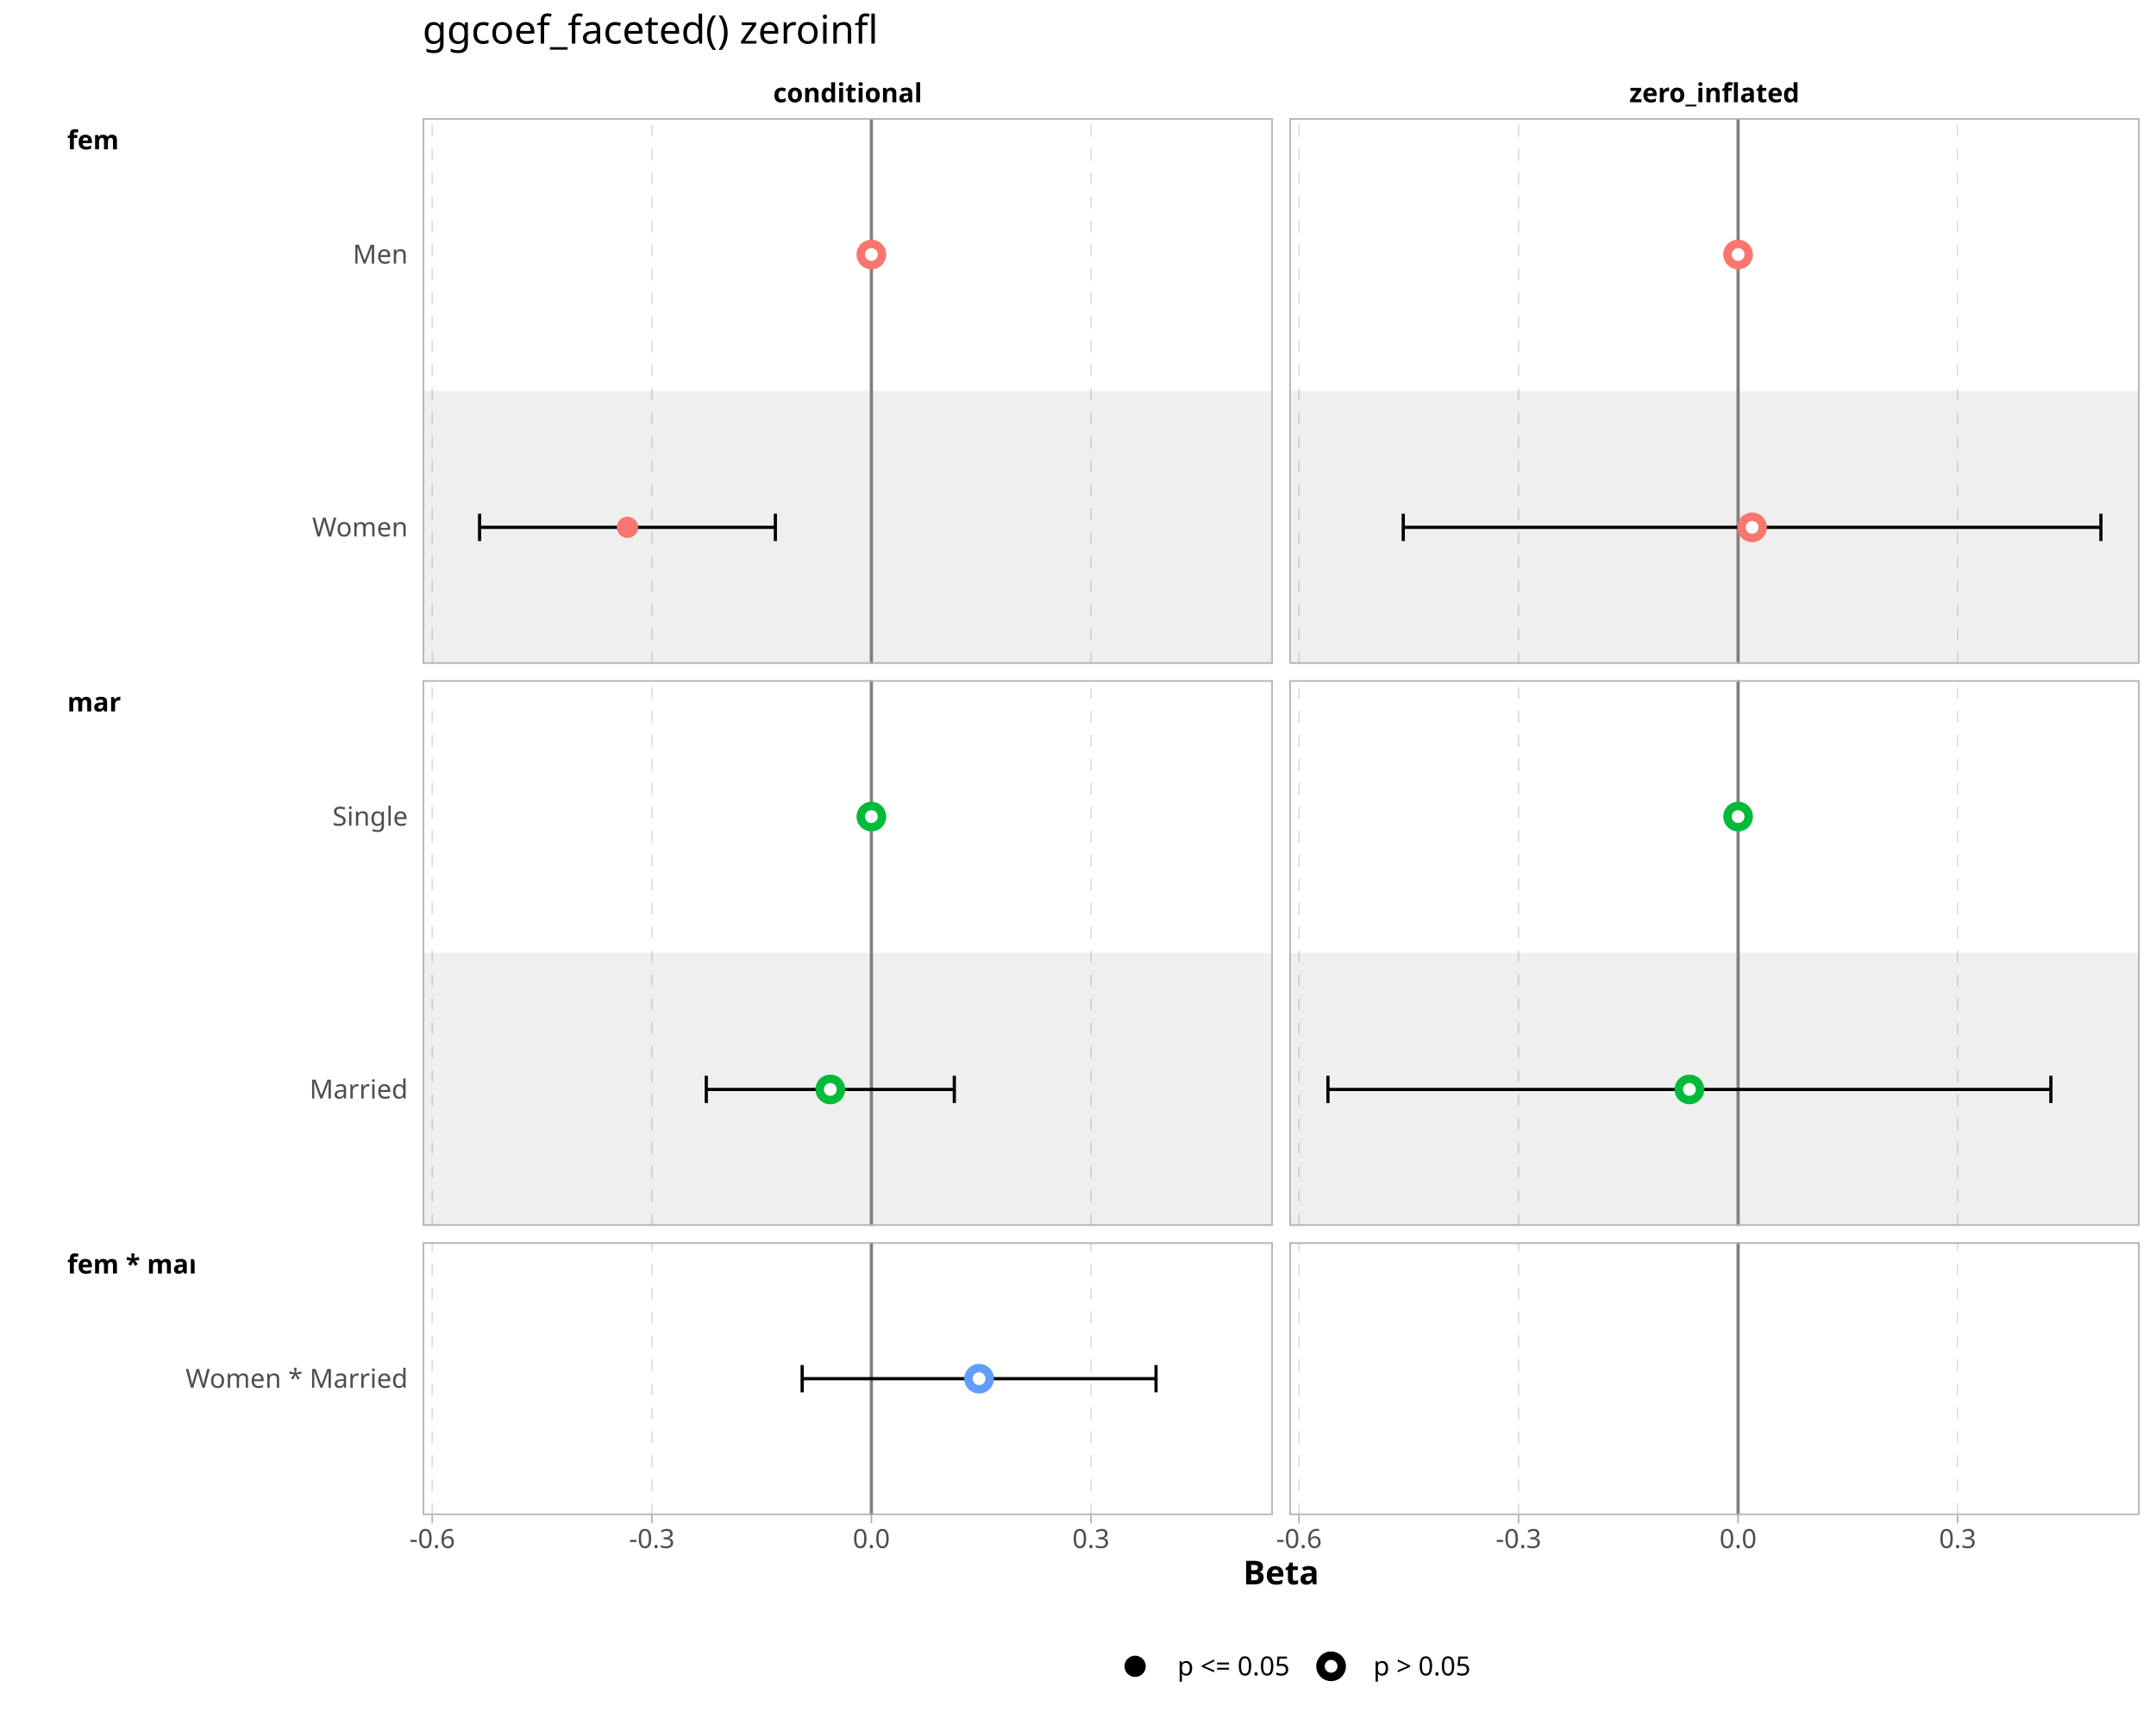
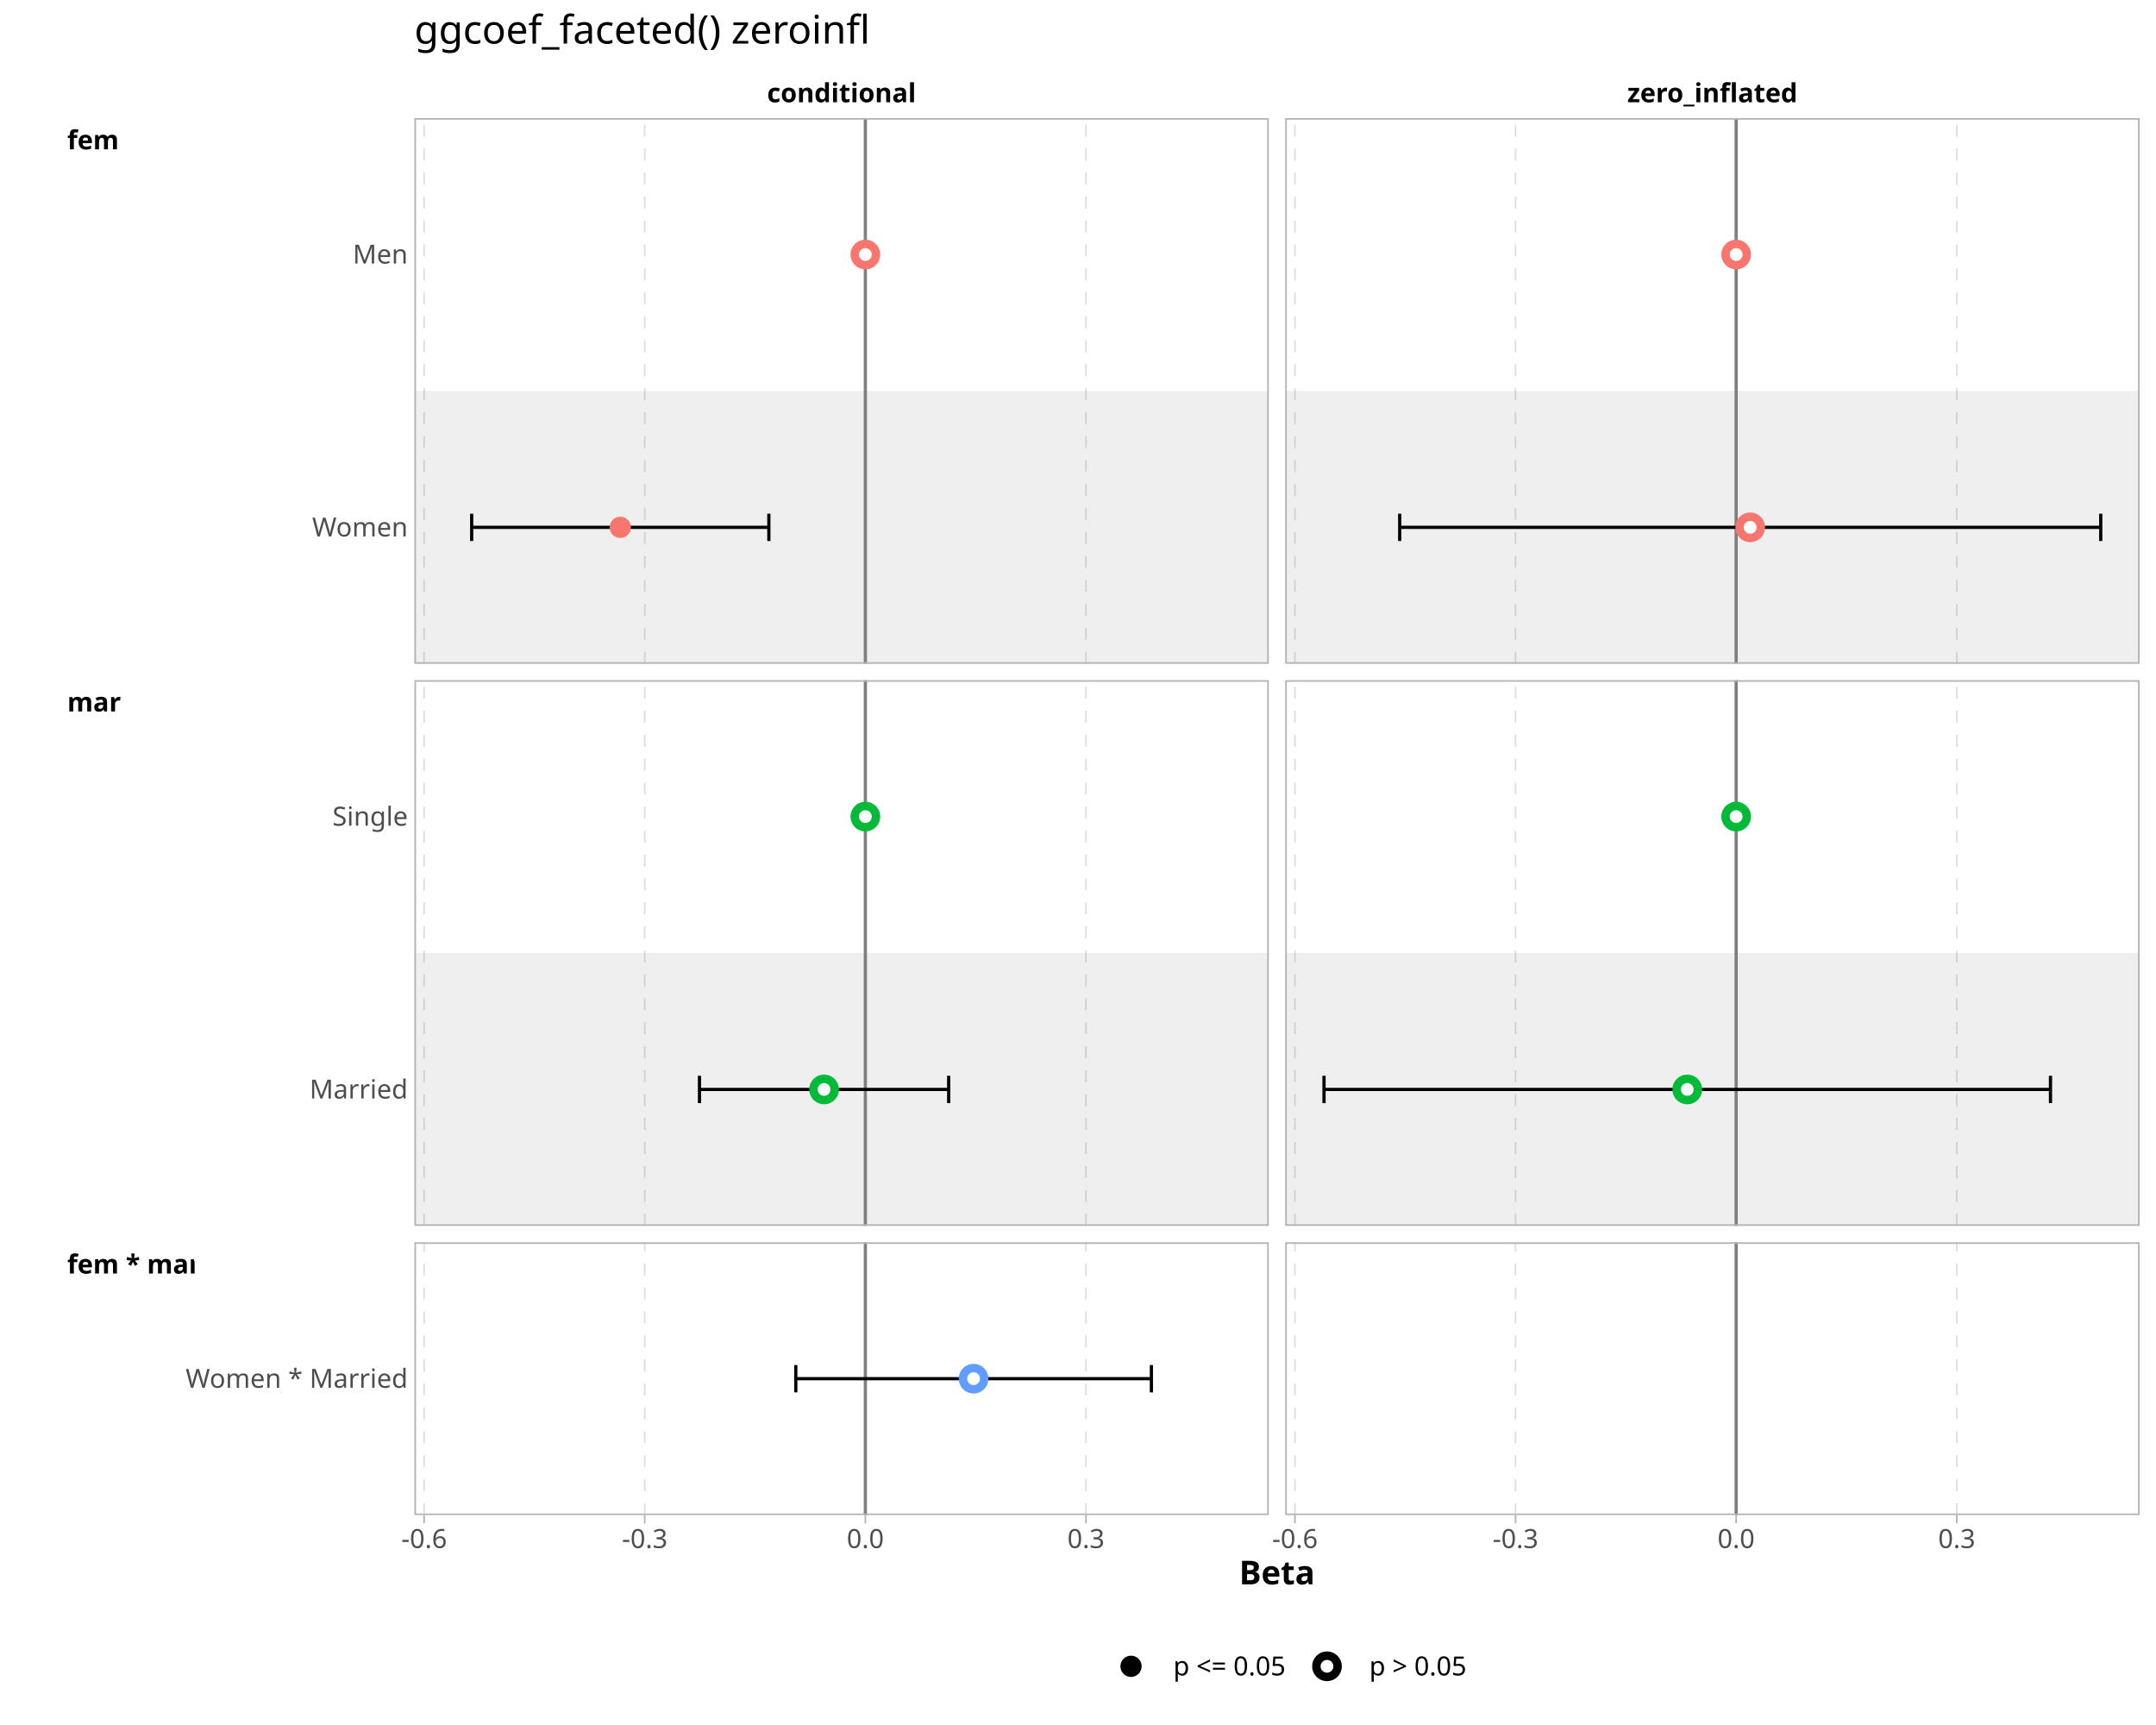
<svg xmlns="http://www.w3.org/2000/svg" class="svglite" data-engine-version="2.0" width="720.00pt" height="576.00pt" viewBox="0 0 720.00 576.00">
  <defs>
    <style type="text/css">
    .svglite line, .svglite polyline, .svglite polygon, .svglite path, .svglite rect, .svglite circle {
      fill: none;
      stroke: #000000;
      stroke-linecap: round;
      stroke-linejoin: round;
      stroke-miterlimit: 10.00;
    }
  </style>
  </defs>
  <rect width="100%" height="100%" style="stroke: none; fill: #FFFFFF;" />
  <defs>
    <clipPath id="cpMC4wMHw3MjAuMDB8MC4wMHw1NzYuMDA=">
      <rect x="0.00" y="0.00" width="720.00" height="576.00" />
    </clipPath>
  </defs>
  <g clip-path="url(#cpMC4wMHw3MjAuMDB8MC4wMHw1NzYuMDA=)">
    <rect x="0.00" y="0.00" width="720.00" height="576.00" style="stroke-width: 1.07; stroke: #FFFFFF; fill: #FFFFFF;" />
  </g>
  <defs>
-     <clipPath id="cpMTQxLjEzfDQyNS4wOXwzOS40M3wyMjEuNjQ=">
-       <rect x="141.13" y="39.43" width="283.96" height="182.21" />
-     </clipPath>
-   </defs>
-   <g clip-path="url(#cpMTQxLjEzfDQyNS4wOXwzOS40M3wyMjEuNjQ=)">
-     <rect x="141.13" y="39.43" width="283.96" height="182.21" style="stroke-width: 1.07; stroke: none; fill: #FFFFFF;" />
-     <polyline points="144.35,221.64 144.35,39.43 " style="stroke-width: 0.53; stroke: #DEDEDE; stroke-dasharray: 4.00,4.00; stroke-linecap: butt;" />
-     <polyline points="217.68,221.64 217.68,39.43 " style="stroke-width: 0.53; stroke: #DEDEDE; stroke-dasharray: 4.00,4.00; stroke-linecap: butt;" />
-     <polyline points="291.00,221.64 291.00,39.43 " style="stroke-width: 0.53; stroke: #DEDEDE; stroke-dasharray: 4.00,4.00; stroke-linecap: butt;" />
-     <polyline points="364.33,221.64 364.33,39.43 " style="stroke-width: 0.53; stroke: #DEDEDE; stroke-dasharray: 4.00,4.00; stroke-linecap: butt;" />
-     <rect x="141.13" y="130.54" width="283.96" height="91.10" style="stroke-width: 1.07; stroke: none; stroke-linecap: butt; stroke-linejoin: miter; fill: #111111; fill-opacity: 0.067;" />
-     <rect x="141.13" y="39.43" width="283.96" height="91.10" style="stroke-width: 1.07; stroke: none; stroke-linecap: butt; stroke-linejoin: miter;" />
-     <line x1="291.00" y1="221.64" x2="291.00" y2="39.43" style="stroke-width: 1.07; stroke: #7F7F7F; stroke-linecap: butt;" />
-     <polyline points="258.93,180.65 258.93,171.54 " style="stroke-width: 1.07; stroke-linecap: butt;" />
-     <polyline points="258.93,176.09 160.16,176.09 " style="stroke-width: 1.07; stroke-linecap: butt;" />
-     <polyline points="160.16,180.65 160.16,171.54 " style="stroke-width: 1.07; stroke-linecap: butt;" />
-     <circle cx="291.00" cy="84.99" r="3.55" style="stroke-width: 2.83; stroke: #F8766D; fill: #FFFFFF;" />
-     <circle cx="209.55" cy="176.09" r="3.55" style="stroke-width: 2.83; stroke: none; fill: #F8766D;" />
-     <rect x="141.13" y="39.43" width="283.96" height="182.21" style="stroke-width: 1.07; stroke: #B3B3B3;" />
-   </g>
-   <g clip-path="url(#cpMC4wMHw3MjAuMDB8MC4wMHw1NzYuMDA=)">
- </g>
-   <defs>
-     <clipPath id="cpMTQxLjEzfDQyNS4wOXwyMjcuMTJ8NDA5LjMz">
-       <rect x="141.13" y="227.12" width="283.96" height="182.21" />
-     </clipPath>
-   </defs>
-   <g clip-path="url(#cpMTQxLjEzfDQyNS4wOXwyMjcuMTJ8NDA5LjMz)">
-     <rect x="141.13" y="227.12" width="283.96" height="182.21" style="stroke-width: 1.07; stroke: none; fill: #FFFFFF;" />
-     <polyline points="144.35,409.33 144.35,227.12 " style="stroke-width: 0.53; stroke: #DEDEDE; stroke-dasharray: 4.00,4.00; stroke-linecap: butt;" />
-     <polyline points="217.68,409.33 217.68,227.12 " style="stroke-width: 0.53; stroke: #DEDEDE; stroke-dasharray: 4.00,4.00; stroke-linecap: butt;" />
-     <polyline points="291.00,409.33 291.00,227.12 " style="stroke-width: 0.53; stroke: #DEDEDE; stroke-dasharray: 4.00,4.00; stroke-linecap: butt;" />
-     <polyline points="364.33,409.33 364.33,227.12 " style="stroke-width: 0.53; stroke: #DEDEDE; stroke-dasharray: 4.00,4.00; stroke-linecap: butt;" />
-     <rect x="141.13" y="318.23" width="283.96" height="91.10" style="stroke-width: 1.07; stroke: none; stroke-linecap: butt; stroke-linejoin: miter; fill: #111111; fill-opacity: 0.067;" />
-     <rect x="141.13" y="227.12" width="283.96" height="91.10" style="stroke-width: 1.07; stroke: none; stroke-linecap: butt; stroke-linejoin: miter;" />
-     <line x1="291.00" y1="409.33" x2="291.00" y2="227.12" style="stroke-width: 1.07; stroke: #7F7F7F; stroke-linecap: butt;" />
-     <polyline points="318.70,368.33 318.70,359.22 " style="stroke-width: 1.07; stroke-linecap: butt;" />
-     <polyline points="318.70,363.78 235.87,363.78 " style="stroke-width: 1.07; stroke-linecap: butt;" />
-     <polyline points="235.87,368.33 235.87,359.22 " style="stroke-width: 1.07; stroke-linecap: butt;" />
-     <circle cx="291.00" cy="272.67" r="3.55" style="stroke-width: 2.83; stroke: #00BA38; fill: #FFFFFF;" />
-     <circle cx="277.28" cy="363.78" r="3.55" style="stroke-width: 2.83; stroke: #00BA38; fill: #FFFFFF;" />
-     <rect x="141.13" y="227.12" width="283.96" height="182.21" style="stroke-width: 1.07; stroke: #B3B3B3;" />
-   </g>
-   <g clip-path="url(#cpMC4wMHw3MjAuMDB8MC4wMHw1NzYuMDA=)">
- </g>
-   <defs>
-     <clipPath id="cpMTQxLjEzfDQyNS4wOXw0MTQuODF8NTA1Ljkx">
-       <rect x="141.13" y="414.81" width="283.96" height="91.10" />
-     </clipPath>
-   </defs>
-   <g clip-path="url(#cpMTQxLjEzfDQyNS4wOXw0MTQuODF8NTA1Ljkx)">
-     <rect x="141.13" y="414.81" width="283.96" height="91.10" style="stroke-width: 1.07; stroke: none; fill: #FFFFFF;" />
-     <polyline points="144.35,505.91 144.35,414.81 " style="stroke-width: 0.53; stroke: #DEDEDE; stroke-dasharray: 4.00,4.00; stroke-linecap: butt;" />
-     <polyline points="217.68,505.91 217.68,414.81 " style="stroke-width: 0.53; stroke: #DEDEDE; stroke-dasharray: 4.00,4.00; stroke-linecap: butt;" />
-     <polyline points="291.00,505.91 291.00,414.81 " style="stroke-width: 0.53; stroke: #DEDEDE; stroke-dasharray: 4.00,4.00; stroke-linecap: butt;" />
-     <polyline points="364.33,505.91 364.33,414.81 " style="stroke-width: 0.53; stroke: #DEDEDE; stroke-dasharray: 4.00,4.00; stroke-linecap: butt;" />
-     <rect x="141.13" y="414.81" width="283.96" height="91.10" style="stroke-width: 1.07; stroke: none; stroke-linecap: butt; stroke-linejoin: miter;" />
-     <line x1="291.00" y1="505.91" x2="291.00" y2="414.81" style="stroke-width: 1.07; stroke: #7F7F7F; stroke-linecap: butt;" />
-     <polyline points="386.06,464.92 386.06,455.81 " style="stroke-width: 1.07; stroke-linecap: butt;" />
-     <polyline points="386.06,460.36 267.88,460.36 " style="stroke-width: 1.07; stroke-linecap: butt;" />
-     <polyline points="267.88,464.92 267.88,455.81 " style="stroke-width: 1.07; stroke-linecap: butt;" />
-     <circle cx="326.97" cy="460.36" r="3.55" style="stroke-width: 2.83; stroke: #619CFF; fill: #FFFFFF;" />
-     <rect x="141.13" y="414.81" width="283.96" height="91.10" style="stroke-width: 1.07; stroke: #B3B3B3;" />
-   </g>
-   <g clip-path="url(#cpMC4wMHw3MjAuMDB8MC4wMHw1NzYuMDA=)">
- </g>
-   <defs>
-     <clipPath id="cpNDMwLjU3fDcxNC41MnwzOS40M3wyMjEuNjQ=">
-       <rect x="430.57" y="39.43" width="283.96" height="182.21" />
-     </clipPath>
-   </defs>
-   <g clip-path="url(#cpNDMwLjU3fDcxNC41MnwzOS40M3wyMjEuNjQ=)">
-     <rect x="430.57" y="39.43" width="283.96" height="182.21" style="stroke-width: 1.07; stroke: none; fill: #FFFFFF;" />
-     <polyline points="433.79,221.64 433.79,39.43 " style="stroke-width: 0.53; stroke: #DEDEDE; stroke-dasharray: 4.00,4.00; stroke-linecap: butt;" />
-     <polyline points="507.11,221.64 507.11,39.43 " style="stroke-width: 0.53; stroke: #DEDEDE; stroke-dasharray: 4.00,4.00; stroke-linecap: butt;" />
-     <polyline points="580.44,221.64 580.44,39.43 " style="stroke-width: 0.53; stroke: #DEDEDE; stroke-dasharray: 4.00,4.00; stroke-linecap: butt;" />
-     <polyline points="653.76,221.64 653.76,39.43 " style="stroke-width: 0.53; stroke: #DEDEDE; stroke-dasharray: 4.00,4.00; stroke-linecap: butt;" />
-     <rect x="430.57" y="130.54" width="283.96" height="91.10" style="stroke-width: 1.07; stroke: none; stroke-linecap: butt; stroke-linejoin: miter; fill: #111111; fill-opacity: 0.067;" />
-     <rect x="430.57" y="39.43" width="283.96" height="91.10" style="stroke-width: 1.07; stroke: none; stroke-linecap: butt; stroke-linejoin: miter;" />
-     <line x1="580.44" y1="221.64" x2="580.44" y2="39.43" style="stroke-width: 1.07; stroke: #7F7F7F; stroke-linecap: butt;" />
-     <polyline points="701.61,180.65 701.61,171.54 " style="stroke-width: 1.07; stroke-linecap: butt;" />
-     <polyline points="701.61,176.09 468.62,176.09 " style="stroke-width: 1.07; stroke-linecap: butt;" />
-     <polyline points="468.62,180.65 468.62,171.54 " style="stroke-width: 1.07; stroke-linecap: butt;" />
-     <circle cx="580.44" cy="84.99" r="3.55" style="stroke-width: 2.83; stroke: #F8766D; fill: #FFFFFF;" />
-     <circle cx="585.12" cy="176.09" r="3.55" style="stroke-width: 2.83; stroke: #F8766D; fill: #FFFFFF;" />
-     <rect x="430.57" y="39.43" width="283.96" height="182.21" style="stroke-width: 1.07; stroke: #B3B3B3;" />
-   </g>
-   <g clip-path="url(#cpMC4wMHw3MjAuMDB8MC4wMHw1NzYuMDA=)">
- </g>
-   <defs>
-     <clipPath id="cpNDMwLjU3fDcxNC41MnwyMjcuMTJ8NDA5LjMz">
-       <rect x="430.57" y="227.12" width="283.96" height="182.21" />
-     </clipPath>
-   </defs>
-   <g clip-path="url(#cpNDMwLjU3fDcxNC41MnwyMjcuMTJ8NDA5LjMz)">
-     <rect x="430.57" y="227.12" width="283.96" height="182.21" style="stroke-width: 1.07; stroke: none; fill: #FFFFFF;" />
-     <polyline points="433.79,409.33 433.79,227.12 " style="stroke-width: 0.53; stroke: #DEDEDE; stroke-dasharray: 4.00,4.00; stroke-linecap: butt;" />
-     <polyline points="507.11,409.33 507.11,227.12 " style="stroke-width: 0.53; stroke: #DEDEDE; stroke-dasharray: 4.00,4.00; stroke-linecap: butt;" />
-     <polyline points="580.44,409.33 580.44,227.12 " style="stroke-width: 0.53; stroke: #DEDEDE; stroke-dasharray: 4.00,4.00; stroke-linecap: butt;" />
-     <polyline points="653.76,409.33 653.76,227.12 " style="stroke-width: 0.53; stroke: #DEDEDE; stroke-dasharray: 4.00,4.00; stroke-linecap: butt;" />
-     <rect x="430.57" y="318.23" width="283.96" height="91.10" style="stroke-width: 1.07; stroke: none; stroke-linecap: butt; stroke-linejoin: miter; fill: #111111; fill-opacity: 0.067;" />
-     <rect x="430.57" y="227.12" width="283.96" height="91.10" style="stroke-width: 1.07; stroke: none; stroke-linecap: butt; stroke-linejoin: miter;" />
-     <line x1="580.44" y1="409.33" x2="580.44" y2="227.12" style="stroke-width: 1.07; stroke: #7F7F7F; stroke-linecap: butt;" />
-     <polyline points="684.90,368.33 684.90,359.22 " style="stroke-width: 1.07; stroke-linecap: butt;" />
-     <polyline points="684.90,363.78 443.47,363.78 " style="stroke-width: 1.07; stroke-linecap: butt;" />
-     <polyline points="443.47,368.33 443.47,359.22 " style="stroke-width: 1.07; stroke-linecap: butt;" />
-     <circle cx="580.44" cy="272.67" r="3.55" style="stroke-width: 2.83; stroke: #00BA38; fill: #FFFFFF;" />
-     <circle cx="564.19" cy="363.78" r="3.55" style="stroke-width: 2.83; stroke: #00BA38; fill: #FFFFFF;" />
-     <rect x="430.57" y="227.12" width="283.96" height="182.21" style="stroke-width: 1.07; stroke: #B3B3B3;" />
-   </g>
-   <g clip-path="url(#cpMC4wMHw3MjAuMDB8MC4wMHw1NzYuMDA=)">
- </g>
-   <defs>
-     <clipPath id="cpNDMwLjU3fDcxNC41Mnw0MTQuODF8NTA1Ljkx">
-       <rect x="430.57" y="414.81" width="283.96" height="91.10" />
-     </clipPath>
-   </defs>
-   <g clip-path="url(#cpNDMwLjU3fDcxNC41Mnw0MTQuODF8NTA1Ljkx)">
-     <rect x="430.57" y="414.81" width="283.96" height="91.10" style="stroke-width: 1.07; stroke: none; fill: #FFFFFF;" />
-     <polyline points="433.79,505.91 433.79,414.81 " style="stroke-width: 0.53; stroke: #DEDEDE; stroke-dasharray: 4.00,4.00; stroke-linecap: butt;" />
-     <polyline points="507.11,505.91 507.11,414.81 " style="stroke-width: 0.53; stroke: #DEDEDE; stroke-dasharray: 4.00,4.00; stroke-linecap: butt;" />
-     <polyline points="580.44,505.91 580.44,414.81 " style="stroke-width: 0.53; stroke: #DEDEDE; stroke-dasharray: 4.00,4.00; stroke-linecap: butt;" />
-     <polyline points="653.76,505.91 653.76,414.81 " style="stroke-width: 0.53; stroke: #DEDEDE; stroke-dasharray: 4.00,4.00; stroke-linecap: butt;" />
-     <line x1="580.44" y1="505.91" x2="580.44" y2="414.81" style="stroke-width: 1.07; stroke: #7F7F7F; stroke-linecap: butt;" />
-     <rect x="430.57" y="414.81" width="283.96" height="91.10" style="stroke-width: 1.07; stroke: #B3B3B3;" />
-   </g>
-   <g clip-path="url(#cpMC4wMHw3MjAuMDB8MC4wMHw1NzYuMDA=)">
- </g>
-   <defs>
-     <clipPath id="cpMTQxLjEzfDQyNS4wOXwyMi43OHwzOS40Mw==">
-       <rect x="141.13" y="22.78" width="283.96" height="16.65" />
-     </clipPath>
-   </defs>
-   <g clip-path="url(#cpMTQxLjEzfDQyNS4wOXwyMi43OHwzOS40Mw==)">
-     <text x="283.11" y="34.14" text-anchor="middle" style="font-size: 8.80px; font-weight: bold; font-family: sans;" textLength="42.08px" lengthAdjust="spacingAndGlyphs">conditional</text>
-   </g>
-   <g clip-path="url(#cpMC4wMHw3MjAuMDB8MC4wMHw1NzYuMDA=)">
- </g>
-   <defs>
-     <clipPath id="cpNDMwLjU3fDcxNC41MnwyMi43OHwzOS40Mw==">
-       <rect x="430.57" y="22.78" width="283.96" height="16.65" />
-     </clipPath>
-   </defs>
-   <g clip-path="url(#cpNDMwLjU3fDcxNC41MnwyMi43OHwzOS40Mw==)">
-     <text x="572.54" y="34.14" text-anchor="middle" style="font-size: 8.80px; font-weight: bold; font-family: sans;" textLength="50.39px" lengthAdjust="spacingAndGlyphs">zero_inflated</text>
+     <clipPath id="cpMTM4LjM5fDQyMy43MnwzOS40M3wyMjEuNjQ=">
+       <rect x="138.39" y="39.43" width="285.33" height="182.21" />
+     </clipPath>
+   </defs>
+   <g clip-path="url(#cpMTM4LjM5fDQyMy43MnwzOS40M3wyMjEuNjQ=)">
+     <rect x="138.39" y="39.43" width="285.33" height="182.21" style="stroke-width: 1.07; stroke: none; fill: #FFFFFF;" />
+     <polyline points="141.63,221.64 141.63,39.43 " style="stroke-width: 0.53; stroke: #DEDEDE; stroke-dasharray: 4.00,4.00; stroke-linecap: butt;" />
+     <polyline points="215.31,221.64 215.31,39.43 " style="stroke-width: 0.53; stroke: #DEDEDE; stroke-dasharray: 4.00,4.00; stroke-linecap: butt;" />
+     <polyline points="288.99,221.64 288.99,39.43 " style="stroke-width: 0.53; stroke: #DEDEDE; stroke-dasharray: 4.00,4.00; stroke-linecap: butt;" />
+     <polyline points="362.66,221.64 362.66,39.43 " style="stroke-width: 0.53; stroke: #DEDEDE; stroke-dasharray: 4.00,4.00; stroke-linecap: butt;" />
+     <rect x="138.39" y="130.54" width="285.33" height="91.10" style="stroke-width: 1.07; stroke: none; stroke-linecap: butt; stroke-linejoin: miter; fill: #111111; fill-opacity: 0.067;" />
+     <rect x="138.39" y="39.43" width="285.33" height="91.10" style="stroke-width: 1.07; stroke: none; stroke-linecap: butt; stroke-linejoin: miter;" />
+     <line x1="288.99" y1="221.64" x2="288.99" y2="39.43" style="stroke-width: 1.07; stroke: #7F7F7F; stroke-linecap: butt;" />
+     <polyline points="256.76,180.65 256.76,171.54 " style="stroke-width: 1.07; stroke-linecap: butt;" />
+     <polyline points="256.76,176.09 157.52,176.09 " style="stroke-width: 1.07; stroke-linecap: butt;" />
+     <polyline points="157.52,180.65 157.52,171.54 " style="stroke-width: 1.07; stroke-linecap: butt;" />
+     <circle cx="288.99" cy="84.99" r="3.55" style="stroke-width: 2.83; stroke: #F8766D; fill: #FFFFFF;" />
+     <circle cx="207.14" cy="176.09" r="3.55" style="stroke-width: 2.83; stroke: none; fill: #F8766D;" />
+     <rect x="138.39" y="39.43" width="285.33" height="182.21" style="stroke-width: 1.07; stroke: #B3B3B3;" />
+   </g>
+   <g clip-path="url(#cpMC4wMHw3MjAuMDB8MC4wMHw1NzYuMDA=)">
+ </g>
+   <defs>
+     <clipPath id="cpMTM4LjM5fDQyMy43MnwyMjcuMTJ8NDA5LjMz">
+       <rect x="138.39" y="227.12" width="285.33" height="182.21" />
+     </clipPath>
+   </defs>
+   <g clip-path="url(#cpMTM4LjM5fDQyMy43MnwyMjcuMTJ8NDA5LjMz)">
+     <rect x="138.39" y="227.12" width="285.33" height="182.21" style="stroke-width: 1.07; stroke: none; fill: #FFFFFF;" />
+     <polyline points="141.63,409.33 141.63,227.12 " style="stroke-width: 0.53; stroke: #DEDEDE; stroke-dasharray: 4.00,4.00; stroke-linecap: butt;" />
+     <polyline points="215.31,409.33 215.31,227.12 " style="stroke-width: 0.53; stroke: #DEDEDE; stroke-dasharray: 4.00,4.00; stroke-linecap: butt;" />
+     <polyline points="288.99,409.33 288.99,227.12 " style="stroke-width: 0.53; stroke: #DEDEDE; stroke-dasharray: 4.00,4.00; stroke-linecap: butt;" />
+     <polyline points="362.66,409.33 362.66,227.12 " style="stroke-width: 0.53; stroke: #DEDEDE; stroke-dasharray: 4.00,4.00; stroke-linecap: butt;" />
+     <rect x="138.39" y="318.23" width="285.33" height="91.10" style="stroke-width: 1.07; stroke: none; stroke-linecap: butt; stroke-linejoin: miter; fill: #111111; fill-opacity: 0.067;" />
+     <rect x="138.39" y="227.12" width="285.33" height="91.10" style="stroke-width: 1.07; stroke: none; stroke-linecap: butt; stroke-linejoin: miter;" />
+     <line x1="288.99" y1="409.33" x2="288.99" y2="227.12" style="stroke-width: 1.07; stroke: #7F7F7F; stroke-linecap: butt;" />
+     <polyline points="316.81,368.33 316.81,359.22 " style="stroke-width: 1.07; stroke-linecap: butt;" />
+     <polyline points="316.81,363.78 233.59,363.78 " style="stroke-width: 1.07; stroke-linecap: butt;" />
+     <polyline points="233.59,368.33 233.59,359.22 " style="stroke-width: 1.07; stroke-linecap: butt;" />
+     <circle cx="288.99" cy="272.67" r="3.55" style="stroke-width: 2.83; stroke: #00BA38; fill: #FFFFFF;" />
+     <circle cx="275.20" cy="363.78" r="3.55" style="stroke-width: 2.83; stroke: #00BA38; fill: #FFFFFF;" />
+     <rect x="138.39" y="227.12" width="285.33" height="182.21" style="stroke-width: 1.07; stroke: #B3B3B3;" />
+   </g>
+   <g clip-path="url(#cpMC4wMHw3MjAuMDB8MC4wMHw1NzYuMDA=)">
+ </g>
+   <defs>
+     <clipPath id="cpMTM4LjM5fDQyMy43Mnw0MTQuODF8NTA1Ljkx">
+       <rect x="138.39" y="414.81" width="285.33" height="91.10" />
+     </clipPath>
+   </defs>
+   <g clip-path="url(#cpMTM4LjM5fDQyMy43Mnw0MTQuODF8NTA1Ljkx)">
+     <rect x="138.39" y="414.81" width="285.33" height="91.10" style="stroke-width: 1.07; stroke: none; fill: #FFFFFF;" />
+     <polyline points="141.63,505.91 141.63,414.81 " style="stroke-width: 0.53; stroke: #DEDEDE; stroke-dasharray: 4.00,4.00; stroke-linecap: butt;" />
+     <polyline points="215.31,505.91 215.31,414.81 " style="stroke-width: 0.53; stroke: #DEDEDE; stroke-dasharray: 4.00,4.00; stroke-linecap: butt;" />
+     <polyline points="288.99,505.91 288.99,414.81 " style="stroke-width: 0.53; stroke: #DEDEDE; stroke-dasharray: 4.00,4.00; stroke-linecap: butt;" />
+     <polyline points="362.66,505.91 362.66,414.81 " style="stroke-width: 0.53; stroke: #DEDEDE; stroke-dasharray: 4.00,4.00; stroke-linecap: butt;" />
+     <rect x="138.39" y="414.81" width="285.33" height="91.10" style="stroke-width: 1.07; stroke: none; stroke-linecap: butt; stroke-linejoin: miter;" />
+     <line x1="288.99" y1="505.91" x2="288.99" y2="414.81" style="stroke-width: 1.07; stroke: #7F7F7F; stroke-linecap: butt;" />
+     <polyline points="384.51,464.92 384.51,455.81 " style="stroke-width: 1.07; stroke-linecap: butt;" />
+     <polyline points="384.51,460.36 265.76,460.36 " style="stroke-width: 1.07; stroke-linecap: butt;" />
+     <polyline points="265.76,464.92 265.76,455.81 " style="stroke-width: 1.07; stroke-linecap: butt;" />
+     <circle cx="325.13" cy="460.36" r="3.55" style="stroke-width: 2.83; stroke: #619CFF; fill: #FFFFFF;" />
+     <rect x="138.39" y="414.81" width="285.33" height="91.10" style="stroke-width: 1.07; stroke: #B3B3B3;" />
+   </g>
+   <g clip-path="url(#cpMC4wMHw3MjAuMDB8MC4wMHw1NzYuMDA=)">
+ </g>
+   <defs>
+     <clipPath id="cpNDI5LjIwfDcxNC41MnwzOS40M3wyMjEuNjQ=">
+       <rect x="429.20" y="39.43" width="285.33" height="182.21" />
+     </clipPath>
+   </defs>
+   <g clip-path="url(#cpNDI5LjIwfDcxNC41MnwzOS40M3wyMjEuNjQ=)">
+     <rect x="429.20" y="39.43" width="285.33" height="182.21" style="stroke-width: 1.07; stroke: none; fill: #FFFFFF;" />
+     <polyline points="432.44,221.64 432.44,39.43 " style="stroke-width: 0.53; stroke: #DEDEDE; stroke-dasharray: 4.00,4.00; stroke-linecap: butt;" />
+     <polyline points="506.11,221.64 506.11,39.43 " style="stroke-width: 0.53; stroke: #DEDEDE; stroke-dasharray: 4.00,4.00; stroke-linecap: butt;" />
+     <polyline points="579.79,221.64 579.79,39.43 " style="stroke-width: 0.53; stroke: #DEDEDE; stroke-dasharray: 4.00,4.00; stroke-linecap: butt;" />
+     <polyline points="653.47,221.64 653.47,39.43 " style="stroke-width: 0.53; stroke: #DEDEDE; stroke-dasharray: 4.00,4.00; stroke-linecap: butt;" />
+     <rect x="429.20" y="130.54" width="285.33" height="91.10" style="stroke-width: 1.07; stroke: none; stroke-linecap: butt; stroke-linejoin: miter; fill: #111111; fill-opacity: 0.067;" />
+     <rect x="429.20" y="39.43" width="285.33" height="91.10" style="stroke-width: 1.07; stroke: none; stroke-linecap: butt; stroke-linejoin: miter;" />
+     <line x1="579.79" y1="221.64" x2="579.79" y2="39.43" style="stroke-width: 1.07; stroke: #7F7F7F; stroke-linecap: butt;" />
+     <polyline points="701.55,180.65 701.55,171.54 " style="stroke-width: 1.07; stroke-linecap: butt;" />
+     <polyline points="701.55,176.09 467.43,176.09 " style="stroke-width: 1.07; stroke-linecap: butt;" />
+     <polyline points="467.43,180.65 467.43,171.54 " style="stroke-width: 1.07; stroke-linecap: butt;" />
+     <circle cx="579.79" cy="84.99" r="3.55" style="stroke-width: 2.83; stroke: #F8766D; fill: #FFFFFF;" />
+     <circle cx="584.49" cy="176.09" r="3.55" style="stroke-width: 2.83; stroke: #F8766D; fill: #FFFFFF;" />
+     <rect x="429.20" y="39.43" width="285.33" height="182.21" style="stroke-width: 1.07; stroke: #B3B3B3;" />
+   </g>
+   <g clip-path="url(#cpMC4wMHw3MjAuMDB8MC4wMHw1NzYuMDA=)">
+ </g>
+   <defs>
+     <clipPath id="cpNDI5LjIwfDcxNC41MnwyMjcuMTJ8NDA5LjMz">
+       <rect x="429.20" y="227.12" width="285.33" height="182.21" />
+     </clipPath>
+   </defs>
+   <g clip-path="url(#cpNDI5LjIwfDcxNC41MnwyMjcuMTJ8NDA5LjMz)">
+     <rect x="429.20" y="227.12" width="285.33" height="182.21" style="stroke-width: 1.07; stroke: none; fill: #FFFFFF;" />
+     <polyline points="432.44,409.33 432.44,227.12 " style="stroke-width: 0.53; stroke: #DEDEDE; stroke-dasharray: 4.00,4.00; stroke-linecap: butt;" />
+     <polyline points="506.11,409.33 506.11,227.12 " style="stroke-width: 0.53; stroke: #DEDEDE; stroke-dasharray: 4.00,4.00; stroke-linecap: butt;" />
+     <polyline points="579.79,409.33 579.79,227.12 " style="stroke-width: 0.53; stroke: #DEDEDE; stroke-dasharray: 4.00,4.00; stroke-linecap: butt;" />
+     <polyline points="653.47,409.33 653.47,227.12 " style="stroke-width: 0.53; stroke: #DEDEDE; stroke-dasharray: 4.00,4.00; stroke-linecap: butt;" />
+     <rect x="429.20" y="318.23" width="285.33" height="91.10" style="stroke-width: 1.07; stroke: none; stroke-linecap: butt; stroke-linejoin: miter; fill: #111111; fill-opacity: 0.067;" />
+     <rect x="429.20" y="227.12" width="285.33" height="91.10" style="stroke-width: 1.07; stroke: none; stroke-linecap: butt; stroke-linejoin: miter;" />
+     <line x1="579.79" y1="409.33" x2="579.79" y2="227.12" style="stroke-width: 1.07; stroke: #7F7F7F; stroke-linecap: butt;" />
+     <polyline points="684.76,368.33 684.76,359.22 " style="stroke-width: 1.07; stroke-linecap: butt;" />
+     <polyline points="684.76,363.78 442.16,363.78 " style="stroke-width: 1.07; stroke-linecap: butt;" />
+     <polyline points="442.16,368.33 442.16,359.22 " style="stroke-width: 1.07; stroke-linecap: butt;" />
+     <circle cx="579.79" cy="272.67" r="3.55" style="stroke-width: 2.83; stroke: #00BA38; fill: #FFFFFF;" />
+     <circle cx="563.46" cy="363.78" r="3.55" style="stroke-width: 2.83; stroke: #00BA38; fill: #FFFFFF;" />
+     <rect x="429.20" y="227.12" width="285.33" height="182.21" style="stroke-width: 1.07; stroke: #B3B3B3;" />
+   </g>
+   <g clip-path="url(#cpMC4wMHw3MjAuMDB8MC4wMHw1NzYuMDA=)">
+ </g>
+   <defs>
+     <clipPath id="cpNDI5LjIwfDcxNC41Mnw0MTQuODF8NTA1Ljkx">
+       <rect x="429.20" y="414.81" width="285.33" height="91.10" />
+     </clipPath>
+   </defs>
+   <g clip-path="url(#cpNDI5LjIwfDcxNC41Mnw0MTQuODF8NTA1Ljkx)">
+     <rect x="429.20" y="414.81" width="285.33" height="91.10" style="stroke-width: 1.07; stroke: none; fill: #FFFFFF;" />
+     <polyline points="432.44,505.91 432.44,414.81 " style="stroke-width: 0.53; stroke: #DEDEDE; stroke-dasharray: 4.00,4.00; stroke-linecap: butt;" />
+     <polyline points="506.11,505.91 506.11,414.81 " style="stroke-width: 0.53; stroke: #DEDEDE; stroke-dasharray: 4.00,4.00; stroke-linecap: butt;" />
+     <polyline points="579.79,505.91 579.79,414.81 " style="stroke-width: 0.53; stroke: #DEDEDE; stroke-dasharray: 4.00,4.00; stroke-linecap: butt;" />
+     <polyline points="653.47,505.91 653.47,414.81 " style="stroke-width: 0.53; stroke: #DEDEDE; stroke-dasharray: 4.00,4.00; stroke-linecap: butt;" />
+     <line x1="579.79" y1="505.91" x2="579.79" y2="414.81" style="stroke-width: 1.07; stroke: #7F7F7F; stroke-linecap: butt;" />
+     <rect x="429.20" y="414.81" width="285.33" height="91.10" style="stroke-width: 1.07; stroke: #B3B3B3;" />
+   </g>
+   <g clip-path="url(#cpMC4wMHw3MjAuMDB8MC4wMHw1NzYuMDA=)">
+ </g>
+   <defs>
+     <clipPath id="cpMTM4LjM5fDQyMy43MnwyMi43OHwzOS40Mw==">
+       <rect x="138.39" y="22.78" width="285.33" height="16.65" />
+     </clipPath>
+   </defs>
+   <g clip-path="url(#cpMTM4LjM5fDQyMy43MnwyMi43OHwzOS40Mw==)">
+     <text x="281.05" y="34.14" text-anchor="middle" style="font-size: 8.80px; font-weight: bold; font-family: sans;" textLength="42.08px" lengthAdjust="spacingAndGlyphs">conditional</text>
+   </g>
+   <g clip-path="url(#cpMC4wMHw3MjAuMDB8MC4wMHw1NzYuMDA=)">
+ </g>
+   <defs>
+     <clipPath id="cpNDI5LjIwfDcxNC41MnwyMi43OHwzOS40Mw==">
+       <rect x="429.20" y="22.78" width="285.33" height="16.65" />
+     </clipPath>
+   </defs>
+   <g clip-path="url(#cpNDI5LjIwfDcxNC41MnwyMi43OHwzOS40Mw==)">
+     <text x="571.86" y="34.14" text-anchor="middle" style="font-size: 8.80px; font-weight: bold; font-family: sans;" textLength="50.39px" lengthAdjust="spacingAndGlyphs">zero_inflated</text>
  </g>
  <g clip-path="url(#cpMC4wMHw3MjAuMDB8MC4wMHw1NzYuMDA=)">
</g>
  <defs>
    <clipPath id="cpMTguMDd8NjQuOTl8MzkuNDN8MjIxLjY0">
      <rect x="18.07" y="39.43" width="46.92" height="182.21" />
    </clipPath>
  </defs>
  <g clip-path="url(#cpMTguMDd8NjQuOTl8MzkuNDN8MjIxLjY0)">
    <text x="22.46" y="49.87" style="font-size: 8.80px; font-weight: bold; font-family: sans;" textLength="14.67px" lengthAdjust="spacingAndGlyphs">fem</text>
  </g>
  <g clip-path="url(#cpMC4wMHw3MjAuMDB8MC4wMHw1NzYuMDA=)">
</g>
  <defs>
    <clipPath id="cpMTguMDd8NjQuOTl8MjI3LjEyfDQwOS4zMw==">
      <rect x="18.07" y="227.12" width="46.92" height="182.21" />
    </clipPath>
  </defs>
  <g clip-path="url(#cpMTguMDd8NjQuOTl8MjI3LjEyfDQwOS4zMw==)">
    <text x="22.46" y="237.56" style="font-size: 8.80px; font-weight: bold; font-family: sans;" textLength="15.16px" lengthAdjust="spacingAndGlyphs">mar</text>
  </g>
  <g clip-path="url(#cpMC4wMHw3MjAuMDB8MC4wMHw1NzYuMDA=)">
</g>
  <defs>
    <clipPath id="cpMTguMDd8NjQuOTl8NDE0LjgxfDUwNS45MQ==">
      <rect x="18.07" y="414.81" width="46.92" height="91.10" />
    </clipPath>
  </defs>
  <g clip-path="url(#cpMTguMDd8NjQuOTl8NDE0LjgxfDUwNS45MQ==)">
    <text x="22.46" y="425.25" style="font-size: 8.80px; font-weight: bold; font-family: sans;" textLength="38.15px" lengthAdjust="spacingAndGlyphs">fem * mar</text>
  </g>
  <g clip-path="url(#cpMC4wMHw3MjAuMDB8MC4wMHw1NzYuMDA=)">
-     <polyline points="144.35,508.65 144.35,505.91 " style="stroke-width: 0.53; stroke: #B3B3B3; stroke-linecap: butt;" />
-     <polyline points="217.68,508.65 217.68,505.91 " style="stroke-width: 0.53; stroke: #B3B3B3; stroke-linecap: butt;" />
-     <polyline points="291.00,508.65 291.00,505.91 " style="stroke-width: 0.53; stroke: #B3B3B3; stroke-linecap: butt;" />
-     <polyline points="364.33,508.65 364.33,505.91 " style="stroke-width: 0.53; stroke: #B3B3B3; stroke-linecap: butt;" />
-     <text x="144.35" y="516.90" text-anchor="middle" style="font-size: 8.80px; fill: #4D4D4D; font-family: sans;" textLength="15.16px" lengthAdjust="spacingAndGlyphs">-0.6</text>
-     <text x="217.68" y="516.90" text-anchor="middle" style="font-size: 8.80px; fill: #4D4D4D; font-family: sans;" textLength="15.16px" lengthAdjust="spacingAndGlyphs">-0.3</text>
-     <text x="291.00" y="516.90" text-anchor="middle" style="font-size: 8.80px; fill: #4D4D4D; font-family: sans;" textLength="12.23px" lengthAdjust="spacingAndGlyphs">0.0</text>
-     <text x="364.33" y="516.90" text-anchor="middle" style="font-size: 8.80px; fill: #4D4D4D; font-family: sans;" textLength="12.23px" lengthAdjust="spacingAndGlyphs">0.3</text>
-     <polyline points="433.79,508.65 433.79,505.91 " style="stroke-width: 0.53; stroke: #B3B3B3; stroke-linecap: butt;" />
-     <polyline points="507.11,508.65 507.11,505.91 " style="stroke-width: 0.53; stroke: #B3B3B3; stroke-linecap: butt;" />
-     <polyline points="580.44,508.65 580.44,505.91 " style="stroke-width: 0.53; stroke: #B3B3B3; stroke-linecap: butt;" />
-     <polyline points="653.76,508.65 653.76,505.91 " style="stroke-width: 0.53; stroke: #B3B3B3; stroke-linecap: butt;" />
-     <text x="433.79" y="516.90" text-anchor="middle" style="font-size: 8.80px; fill: #4D4D4D; font-family: sans;" textLength="15.16px" lengthAdjust="spacingAndGlyphs">-0.6</text>
-     <text x="507.11" y="516.90" text-anchor="middle" style="font-size: 8.80px; fill: #4D4D4D; font-family: sans;" textLength="15.16px" lengthAdjust="spacingAndGlyphs">-0.3</text>
-     <text x="580.44" y="516.90" text-anchor="middle" style="font-size: 8.80px; fill: #4D4D4D; font-family: sans;" textLength="12.23px" lengthAdjust="spacingAndGlyphs">0.0</text>
-     <text x="653.76" y="516.90" text-anchor="middle" style="font-size: 8.80px; fill: #4D4D4D; font-family: sans;" textLength="12.23px" lengthAdjust="spacingAndGlyphs">0.3</text>
+     <polyline points="141.63,508.65 141.63,505.91 " style="stroke-width: 0.53; stroke: #B3B3B3; stroke-linecap: butt;" />
+     <polyline points="215.31,508.65 215.31,505.91 " style="stroke-width: 0.53; stroke: #B3B3B3; stroke-linecap: butt;" />
+     <polyline points="288.99,508.65 288.99,505.91 " style="stroke-width: 0.53; stroke: #B3B3B3; stroke-linecap: butt;" />
+     <polyline points="362.66,508.65 362.66,505.91 " style="stroke-width: 0.53; stroke: #B3B3B3; stroke-linecap: butt;" />
+     <text x="141.63" y="516.90" text-anchor="middle" style="font-size: 8.80px; fill: #4D4D4D; font-family: sans;" textLength="15.16px" lengthAdjust="spacingAndGlyphs">-0.6</text>
+     <text x="215.31" y="516.90" text-anchor="middle" style="font-size: 8.80px; fill: #4D4D4D; font-family: sans;" textLength="15.16px" lengthAdjust="spacingAndGlyphs">-0.3</text>
+     <text x="288.99" y="516.90" text-anchor="middle" style="font-size: 8.80px; fill: #4D4D4D; font-family: sans;" textLength="12.23px" lengthAdjust="spacingAndGlyphs">0.0</text>
+     <text x="362.66" y="516.90" text-anchor="middle" style="font-size: 8.80px; fill: #4D4D4D; font-family: sans;" textLength="12.23px" lengthAdjust="spacingAndGlyphs">0.3</text>
+     <polyline points="432.44,508.65 432.44,505.91 " style="stroke-width: 0.53; stroke: #B3B3B3; stroke-linecap: butt;" />
+     <polyline points="506.11,508.65 506.11,505.91 " style="stroke-width: 0.53; stroke: #B3B3B3; stroke-linecap: butt;" />
+     <polyline points="579.79,508.65 579.79,505.91 " style="stroke-width: 0.53; stroke: #B3B3B3; stroke-linecap: butt;" />
+     <polyline points="653.47,508.65 653.47,505.91 " style="stroke-width: 0.53; stroke: #B3B3B3; stroke-linecap: butt;" />
+     <text x="432.44" y="516.90" text-anchor="middle" style="font-size: 8.80px; fill: #4D4D4D; font-family: sans;" textLength="15.16px" lengthAdjust="spacingAndGlyphs">-0.6</text>
+     <text x="506.11" y="516.90" text-anchor="middle" style="font-size: 8.80px; fill: #4D4D4D; font-family: sans;" textLength="15.16px" lengthAdjust="spacingAndGlyphs">-0.3</text>
+     <text x="579.79" y="516.90" text-anchor="middle" style="font-size: 8.80px; fill: #4D4D4D; font-family: sans;" textLength="12.23px" lengthAdjust="spacingAndGlyphs">0.0</text>
+     <text x="653.47" y="516.90" text-anchor="middle" style="font-size: 8.80px; fill: #4D4D4D; font-family: sans;" textLength="12.23px" lengthAdjust="spacingAndGlyphs">0.3</text>
    <text x="136.20" y="179.12" text-anchor="end" style="font-size: 8.80px; fill: #4D4D4D; font-family: sans;" textLength="30.32px" lengthAdjust="spacingAndGlyphs">Women</text>
    <text x="136.20" y="88.01" text-anchor="end" style="font-size: 8.80px; fill: #4D4D4D; font-family: sans;" textLength="17.12px" lengthAdjust="spacingAndGlyphs">Men</text>
    <text x="136.20" y="366.81" text-anchor="end" style="font-size: 8.80px; fill: #4D4D4D; font-family: sans;" textLength="29.83px" lengthAdjust="spacingAndGlyphs">Married</text>
    <text x="136.20" y="275.70" text-anchor="end" style="font-size: 8.80px; fill: #4D4D4D; font-family: sans;" textLength="24.46px" lengthAdjust="spacingAndGlyphs">Single</text>
    <text x="136.20" y="463.39" text-anchor="end" style="font-size: 8.80px; fill: #4D4D4D; font-family: sans;" textLength="68.47px" lengthAdjust="spacingAndGlyphs">Women * Married</text>
-     <text x="427.83" y="529.04" text-anchor="middle" style="font-size: 11.00px; font-weight: bold; font-family: sans;" textLength="22.63px" lengthAdjust="spacingAndGlyphs">Beta</text>
-     <rect x="359.48" y="542.28" width="136.69" height="28.24" style="stroke-width: 1.07; stroke: none; fill: #FFFFFF;" />
-     <rect x="370.44" y="547.76" width="17.28" height="17.28" style="stroke-width: 1.07; stroke: none; fill: #FFFFFF;" />
-     <circle cx="379.08" cy="556.40" r="3.55" style="stroke-width: 2.83; stroke: none; fill: #000000;" />
-     <rect x="435.88" y="547.76" width="17.28" height="17.28" style="stroke-width: 1.07; stroke: none; fill: #FFFFFF;" />
-     <circle cx="444.52" cy="556.40" r="3.55" style="stroke-width: 2.83; fill: #FFFFFF;" />
-     <text x="393.20" y="559.43" style="font-size: 8.80px; font-family: sans;" textLength="37.20px" lengthAdjust="spacingAndGlyphs">p &lt;= 0.05</text>
-     <text x="458.64" y="559.43" style="font-size: 8.80px; font-family: sans;" textLength="32.05px" lengthAdjust="spacingAndGlyphs">p &gt; 0.05</text>
-     <text x="141.13" y="14.56" style="font-size: 13.20px; font-family: sans;" textLength="145.30px" lengthAdjust="spacingAndGlyphs">ggcoef_faceted() zeroinfl</text>
+     <text x="426.46" y="529.04" text-anchor="middle" style="font-size: 11.00px; font-weight: bold; font-family: sans;" textLength="22.63px" lengthAdjust="spacingAndGlyphs">Beta</text>
+     <rect x="358.11" y="542.28" width="136.69" height="28.24" style="stroke-width: 1.07; stroke: none; fill: #FFFFFF;" />
+     <rect x="369.07" y="547.76" width="17.28" height="17.28" style="stroke-width: 1.07; stroke: none; fill: #FFFFFF;" />
+     <circle cx="377.71" cy="556.40" r="3.55" style="stroke-width: 2.83; stroke: none; fill: #000000;" />
+     <rect x="434.51" y="547.76" width="17.28" height="17.28" style="stroke-width: 1.07; stroke: none; fill: #FFFFFF;" />
+     <circle cx="443.15" cy="556.40" r="3.55" style="stroke-width: 2.83; fill: #FFFFFF;" />
+     <text x="391.83" y="559.43" style="font-size: 8.80px; font-family: sans;" textLength="37.20px" lengthAdjust="spacingAndGlyphs">p &lt;= 0.05</text>
+     <text x="457.27" y="559.43" style="font-size: 8.80px; font-family: sans;" textLength="32.05px" lengthAdjust="spacingAndGlyphs">p &gt; 0.05</text>
+     <text x="138.39" y="14.56" style="font-size: 13.20px; font-family: sans;" textLength="145.30px" lengthAdjust="spacingAndGlyphs">ggcoef_faceted() zeroinfl</text>
  </g>
</svg>
